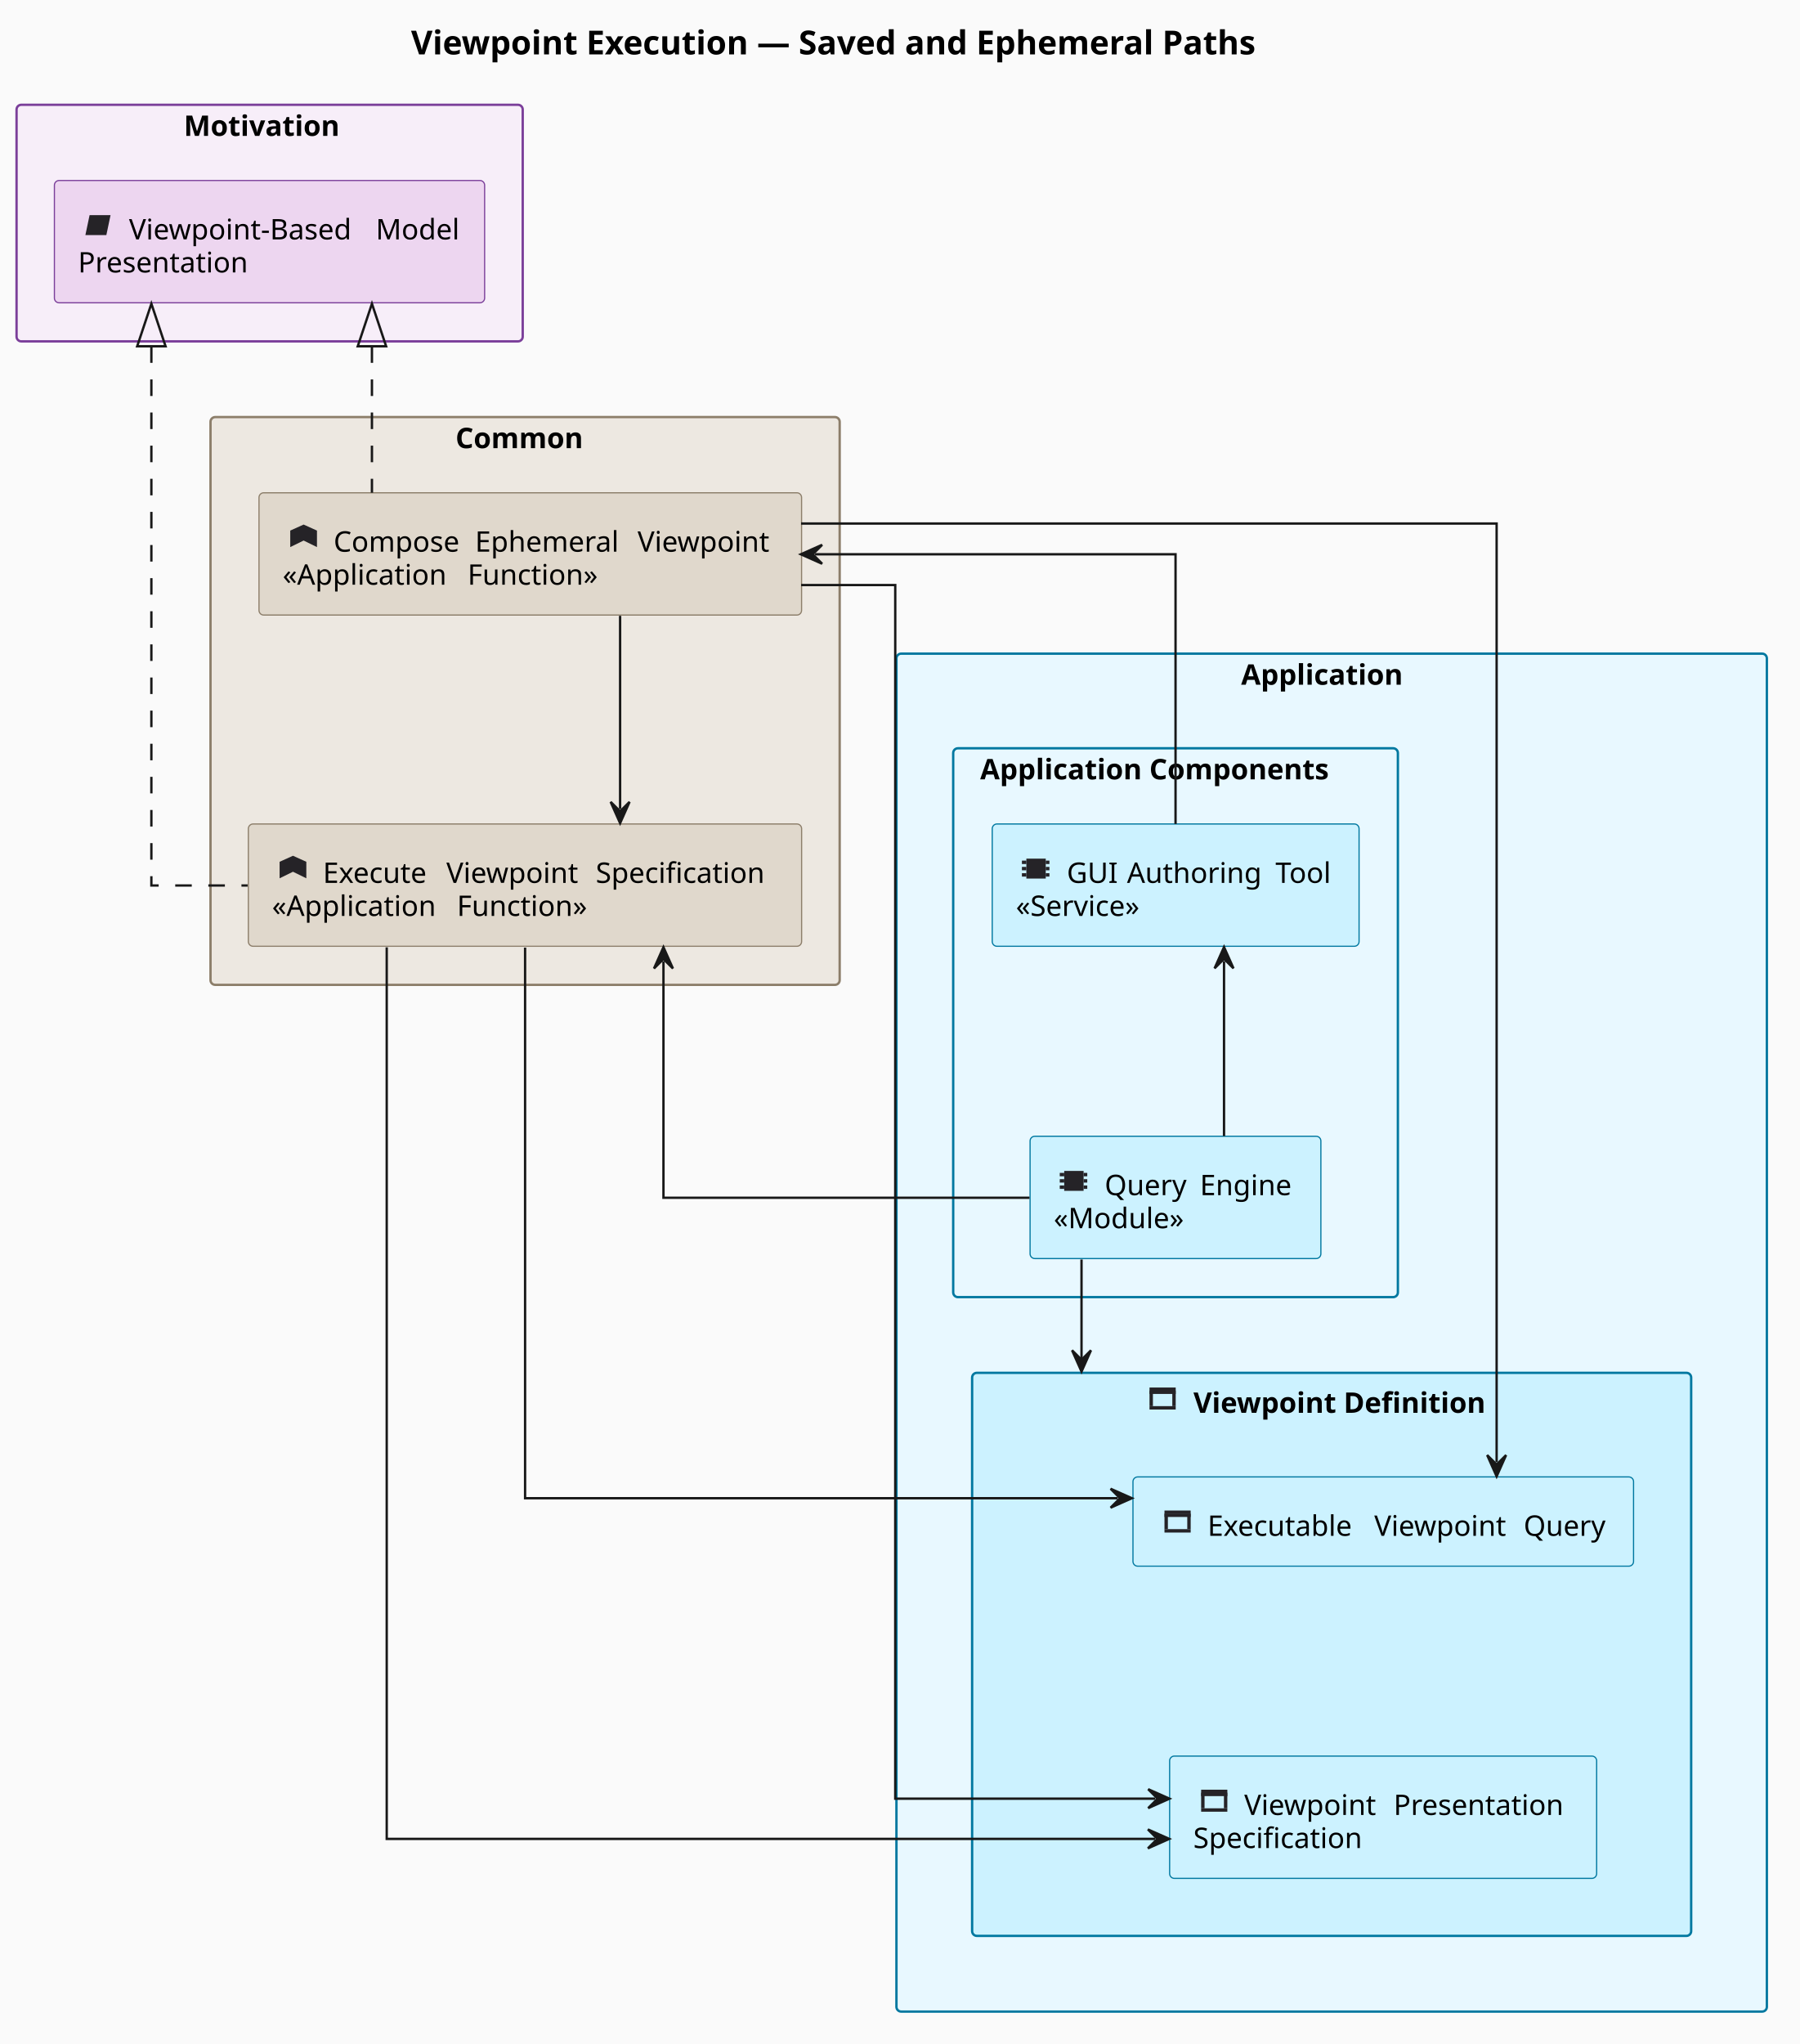
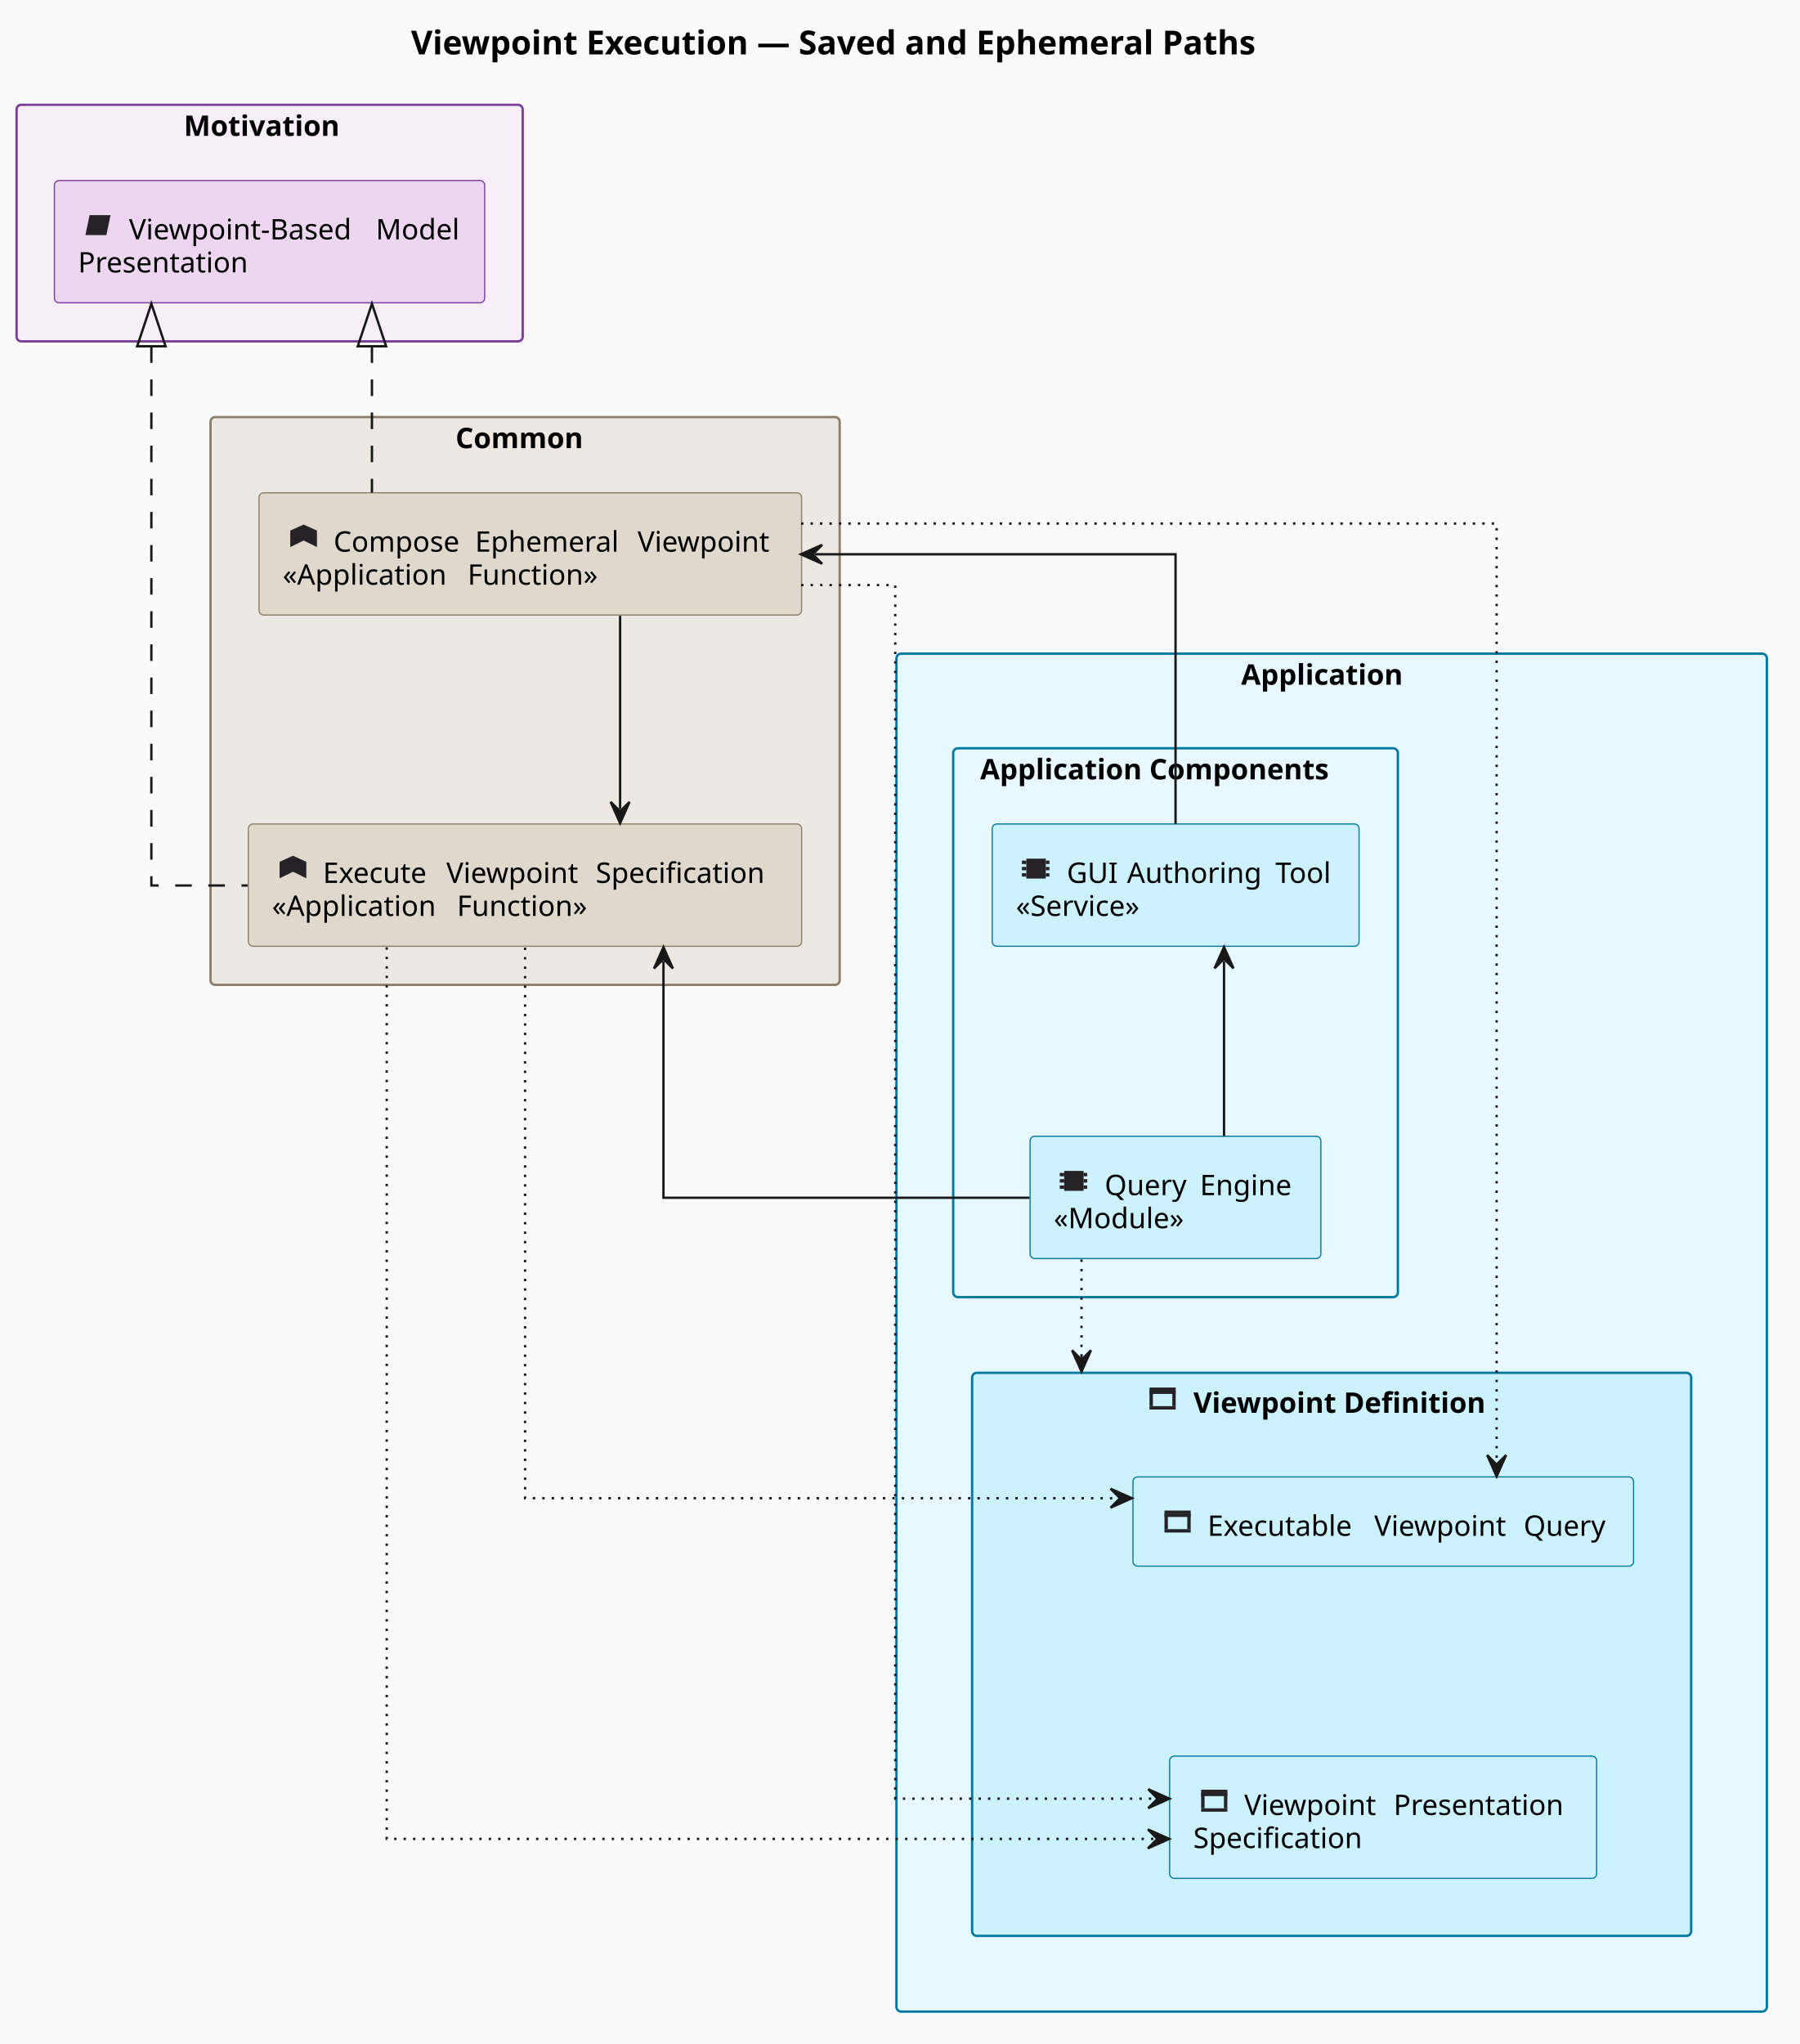
<svg xmlns="http://www.w3.org/2000/svg" contentStyleType="text/css" data-diagram-type="DESCRIPTION" height="864px" preserveAspectRatio="none" style="width:761px;height:864px;background:#FAFAFA;" version="1.1" viewBox="0 0 761 864" width="761px" zoomAndPan="magnify">
  <defs />
  <g>
    <rect fill="#FAFAFA" height="864" style="stroke:none;stroke-width:1;" width="761" x="0" y="0" />
-     <g class="title" data-source-line="104">
+     <g class="title" data-source-line="196">
      <text fill="#000000" font-family="sans-serif" font-size="14" font-weight="700" lengthAdjust="spacing" textLength="406.424" x="173.788" y="22.995">Viewpoint Execution — Saved and Ephemeral Paths</text>
    </g>
-     <g class="cluster" data-qualified-name="DOM_motivation" data-source-line="106" id="ent0002">
+     <g class="cluster" data-qualified-name="DOM_motivation" data-source-line="198" id="ent0002">
      <rect fill="#F7EEF9" height="100" rx="2" ry="2" style="stroke:#7B3F9A;stroke-width:1;" width="214" x="7" y="44.297" />
      <text fill="#000000" font-family="sans-serif" font-size="12" font-weight="700" lengthAdjust="spacing" textLength="72.592" x="77.704" y="57.435">Motivation</text>
    </g>
-     <g class="cluster" data-qualified-name="DOM_common" data-source-line="111" id="ent0004">
+     <g class="cluster" data-qualified-name="DOM_common" data-source-line="203" id="ent0004">
      <rect fill="#EDE8E1" height="240" rx="2" ry="2" style="stroke:#8C7E6A;stroke-width:1;" width="266" x="89" y="176.297" />
      <text fill="#000000" font-family="sans-serif" font-size="12" font-weight="700" lengthAdjust="spacing" textLength="58.846" x="192.577" y="189.435">Common</text>
    </g>
-     <g class="cluster" data-qualified-name="DOM_application" data-source-line="118" id="ent0008">
+     <g class="cluster" data-qualified-name="DOM_application" data-source-line="210" id="ent0008">
      <rect fill="#E8F8FF" height="574" rx="2" ry="2" style="stroke:#0078A0;stroke-width:1;" width="368" x="379" y="276.297" />
      <text fill="#000000" font-family="sans-serif" font-size="12" font-weight="700" lengthAdjust="spacing" textLength="76.541" x="524.73" y="289.435">Application</text>
    </g>
-     <g class="cluster" data-qualified-name="DOM_application.GRPT_application_1" data-source-line="119" id="ent0009">
+     <g class="cluster" data-qualified-name="DOM_application.GRPT_application_1" data-source-line="211" id="ent0009">
      <rect fill="#E8F8FF" height="232" rx="2" ry="2" style="stroke:#0078A0;stroke-width:1;" width="188" x="403" y="316.297" />
      <text fill="#000000" font-family="sans-serif" font-size="12" font-weight="700" lengthAdjust="spacing" textLength="165.211" x="414.394" y="329.435">Application Components</text>
    </g>
-     <g class="cluster" data-qualified-name="DOM_application.DOB_y7M3wz" data-source-line="125" id="ent0013">
+     <g class="cluster" data-qualified-name="DOM_application.DOB_y7M3wz" data-source-line="217" id="ent0013">
      <rect fill="#CCF2FF" height="238" rx="2" ry="2" style="stroke:#0078A0;stroke-width:1;" width="304" x="411" y="580.297" />
      <path d="M485.995,586.506 L497.072,586.506 L497.072,587.946 L485.995,587.946" fill="#252327" />
      <path d="M485.995,594.371 L497.072,594.371 L497.072,595.811 L485.995,595.811" fill="#252327" />
      <path d="M485.995,587.946 L485.995,594.371 L487.435,594.371 L487.435,587.946" fill="#252327" />
      <path d="M495.632,587.946 L495.632,594.371 L497.072,594.371 L497.072,587.946" fill="#252327" />
      <path d="M485.995,587.78 L497.072,587.78 L497.072,589.22 L485.995,589.22" fill="#252327" />
      <text fill="#000000" font-family="sans-serif" font-size="12" font-weight="700" lengthAdjust="spacing" textLength="138.756" x="504.572" y="597.19">Viewpoint Definition</text>
    </g>
-     <g class="entity" data-qualified-name="DOM_motivation.REQ_mdH8Uv" data-source-line="107" id="ent0003">
+     <g class="entity" data-qualified-name="DOM_motivation.REQ_mdH8Uv" data-source-line="199" id="ent0003">
      <rect fill="#EDD6F0" height="51.692" rx="2" ry="2" style="stroke:#7B3F9A;stroke-width:0.5;" width="181.893" x="23" y="76.297" />
      <path d="M37.874,90.949 L46.735,90.949 L44.963,99.368 L36.102,99.368" fill="#252327" style="stroke:none;stroke-width:0.5;" />
      <text fill="#000000" font-family="sans-serif" font-size="12" lengthAdjust="spacing" textLength="3.814" x="50.723" y="101.19"> </text>
      <text fill="#000000" font-family="sans-serif" font-size="12" lengthAdjust="spacing" textLength="100.512" x="54.538" y="101.19">Viewpoint-Based</text>
      <text fill="#000000" font-family="sans-serif" font-size="12" lengthAdjust="spacing" textLength="3.814" x="155.049" y="101.19"> </text>
      <text fill="#000000" font-family="sans-serif" font-size="12" lengthAdjust="spacing" textLength="36.029" x="158.864" y="101.19">Model</text>
      <text fill="#000000" font-family="sans-serif" font-size="12" lengthAdjust="spacing" textLength="75.838" x="33" y="115.159">Presentation</text>
    </g>
-     <g class="entity" data-qualified-name="DOM_common.FNC_bsmo2W" data-source-line="112" id="ent0005">
+     <g class="entity" data-qualified-name="DOM_common.FNC_bsmo2W" data-source-line="204" id="ent0005">
      <rect fill="#E0D8CC" height="51.692" rx="2" ry="2" style="stroke:#8C7E6A;stroke-width:0.5;" width="229.395" x="109.5" y="208.297" />
      <path d="M122.712,231.257 L122.712,224.278 L128.362,221.731 L134.011,224.278 L134.011,231.257 L128.362,228.488" fill="#252327" style="stroke:none;stroke-width:0.5;" />
      <text fill="#000000" font-family="sans-serif" font-size="12" lengthAdjust="spacing" textLength="3.814" x="137.223" y="233.19"> </text>
      <text fill="#000000" font-family="sans-serif" font-size="12" lengthAdjust="spacing" textLength="56.004" x="141.037" y="233.19">Compose</text>
      <text fill="#000000" font-family="sans-serif" font-size="12" lengthAdjust="spacing" textLength="3.814" x="197.041" y="233.19"> </text>
      <text fill="#000000" font-family="sans-serif" font-size="12" lengthAdjust="spacing" textLength="64.881" x="200.856" y="233.19">Ephemeral</text>
      <text fill="#000000" font-family="sans-serif" font-size="12" lengthAdjust="spacing" textLength="3.814" x="265.737" y="233.19"> </text>
      <text fill="#000000" font-family="sans-serif" font-size="12" lengthAdjust="spacing" textLength="59.344" x="269.551" y="233.19">Viewpoint</text>
      <text fill="#000000" font-family="sans-serif" font-size="12" lengthAdjust="spacing" textLength="74.391" x="119.5" y="247.159">«Application</text>
      <text fill="#000000" font-family="sans-serif" font-size="12" lengthAdjust="spacing" textLength="3.814" x="193.891" y="247.159"> </text>
      <text fill="#000000" font-family="sans-serif" font-size="12" lengthAdjust="spacing" textLength="59.039" x="197.705" y="247.159">Function»</text>
    </g>
-     <g class="entity" data-qualified-name="DOM_common.FNC_qgicoe" data-source-line="113" id="ent0006">
+     <g class="entity" data-qualified-name="DOM_common.FNC_qgicoe" data-source-line="205" id="ent0006">
      <rect fill="#E0D8CC" height="51.692" rx="2" ry="2" style="stroke:#8C7E6A;stroke-width:0.5;" width="233.912" x="105" y="348.297" />
      <path d="M118.212,371.257 L118.212,364.278 L123.862,361.731 L129.511,364.278 L129.511,371.257 L123.862,368.488" fill="#252327" style="stroke:none;stroke-width:0.5;" />
      <text fill="#000000" font-family="sans-serif" font-size="12" lengthAdjust="spacing" textLength="3.814" x="132.723" y="373.19"> </text>
      <text fill="#000000" font-family="sans-serif" font-size="12" lengthAdjust="spacing" textLength="48.357" x="136.537" y="373.19">Execute</text>
      <text fill="#000000" font-family="sans-serif" font-size="12" lengthAdjust="spacing" textLength="3.814" x="184.895" y="373.19"> </text>
      <text fill="#000000" font-family="sans-serif" font-size="12" lengthAdjust="spacing" textLength="59.344" x="188.709" y="373.19">Viewpoint</text>
      <text fill="#000000" font-family="sans-serif" font-size="12" lengthAdjust="spacing" textLength="3.814" x="248.053" y="373.19"> </text>
      <text fill="#000000" font-family="sans-serif" font-size="12" lengthAdjust="spacing" textLength="77.045" x="251.868" y="373.19">Specification</text>
      <text fill="#000000" font-family="sans-serif" font-size="12" lengthAdjust="spacing" textLength="74.391" x="115" y="387.159">«Application</text>
      <text fill="#000000" font-family="sans-serif" font-size="12" lengthAdjust="spacing" textLength="3.814" x="189.391" y="387.159"> </text>
      <text fill="#000000" font-family="sans-serif" font-size="12" lengthAdjust="spacing" textLength="59.039" x="193.205" y="387.159">Function»</text>
    </g>
-     <g class="entity" data-qualified-name="DOM_application.GRPT_application_1.APP_lmO0mp" data-source-line="120" id="ent0010">
+     <g class="entity" data-qualified-name="DOM_application.GRPT_application_1.APP_lmO0mp" data-source-line="212" id="ent0010">
      <rect fill="#CCF2FF" height="51.692" rx="2" ry="2" style="stroke:#0078A0;stroke-width:0.5;" width="155.092" x="419.5" y="348.297" />
      <path d="M433.931,362.949 L442.128,362.949 L442.128,371.368 L433.931,371.368" fill="#252327" style="stroke:none;stroke-width:0.5;" />
      <path d="M432.048,363.78 L433.931,363.78 L433.931,365.22 L432.048,365.22" fill="#252327" />
      <path d="M432.048,366.438 L433.931,366.438 L433.931,367.878 L432.048,367.878" fill="#252327" />
      <path d="M432.048,369.097 L433.931,369.097 L433.931,370.537 L432.048,370.537" fill="#252327" />
      <path d="M442.128,363.78 L443.678,363.78 L443.678,365.22 L442.128,365.22" fill="#252327" />
      <path d="M442.128,366.438 L443.678,366.438 L443.678,367.878 L442.128,367.878" fill="#252327" />
      <path d="M442.128,369.097 L443.678,369.097 L443.678,370.537 L442.128,370.537" fill="#252327" />
      <text fill="#000000" font-family="sans-serif" font-size="12" lengthAdjust="spacing" textLength="3.814" x="447.223" y="373.19"> </text>
      <text fill="#000000" font-family="sans-serif" font-size="12" lengthAdjust="spacing" textLength="21.621" x="451.038" y="373.19">GUI</text>
      <text fill="#000000" font-family="sans-serif" font-size="12" lengthAdjust="spacing" textLength="3.814" x="472.659" y="373.19"> </text>
      <text fill="#000000" font-family="sans-serif" font-size="12" lengthAdjust="spacing" textLength="58.957" x="476.473" y="373.19">Authoring</text>
      <text fill="#000000" font-family="sans-serif" font-size="12" lengthAdjust="spacing" textLength="3.814" x="535.43" y="373.19"> </text>
      <text fill="#000000" font-family="sans-serif" font-size="12" lengthAdjust="spacing" textLength="25.348" x="539.245" y="373.19">Tool</text>
      <text fill="#000000" font-family="sans-serif" font-size="12" lengthAdjust="spacing" textLength="59.033" x="429.5" y="387.159">«Service»</text>
    </g>
-     <g class="entity" data-qualified-name="DOM_application.GRPT_application_1.APP_v9LvfK" data-source-line="121" id="ent0011">
+     <g class="entity" data-qualified-name="DOM_application.GRPT_application_1.APP_v9LvfK" data-source-line="213" id="ent0011">
      <rect fill="#CCF2FF" height="51.692" rx="2" ry="2" style="stroke:#0078A0;stroke-width:0.5;" width="122.948" x="435.5" y="480.297" />
      <path d="M449.931,494.949 L458.128,494.949 L458.128,503.368 L449.931,503.368" fill="#252327" style="stroke:none;stroke-width:0.5;" />
      <path d="M448.048,495.78 L449.931,495.78 L449.931,497.22 L448.048,497.22" fill="#252327" />
      <path d="M448.048,498.438 L449.931,498.438 L449.931,499.878 L448.048,499.878" fill="#252327" />
      <path d="M448.048,501.097 L449.931,501.097 L449.931,502.537 L448.048,502.537" fill="#252327" />
      <path d="M458.128,495.78 L459.678,495.78 L459.678,497.22 L458.128,497.22" fill="#252327" />
      <path d="M458.128,498.438 L459.678,498.438 L459.678,499.878 L458.128,499.878" fill="#252327" />
      <path d="M458.128,501.097 L459.678,501.097 L459.678,502.537 L458.128,502.537" fill="#252327" />
      <text fill="#000000" font-family="sans-serif" font-size="12" lengthAdjust="spacing" textLength="3.814" x="463.223" y="505.19"> </text>
      <text fill="#000000" font-family="sans-serif" font-size="12" lengthAdjust="spacing" textLength="36.469" x="467.038" y="505.19">Query</text>
      <text fill="#000000" font-family="sans-serif" font-size="12" lengthAdjust="spacing" textLength="3.814" x="503.506" y="505.19"> </text>
      <text fill="#000000" font-family="sans-serif" font-size="12" lengthAdjust="spacing" textLength="41.127" x="507.321" y="505.19">Engine</text>
      <text fill="#000000" font-family="sans-serif" font-size="12" lengthAdjust="spacing" textLength="58.318" x="445.5" y="519.159">«Module»</text>
    </g>
-     <g class="entity" data-qualified-name="DOM_application.DOB_y7M3wz.DOB_CY3B_f" data-source-line="126" id="ent0014">
+     <g class="entity" data-qualified-name="DOM_application.DOB_y7M3wz.DOB_CY3B_f" data-source-line="218" id="ent0014">
      <rect fill="#CCF2FF" height="37.723" rx="2" ry="2" style="stroke:#0078A0;stroke-width:0.5;" width="211.641" x="479" y="624.297" />
      <path d="M492.323,638.506 L503.4,638.506 L503.4,639.946 L492.323,639.946" fill="#252327" />
      <path d="M492.323,646.371 L503.4,646.371 L503.4,647.811 L492.323,647.811" fill="#252327" />
      <path d="M492.323,639.946 L492.323,646.371 L493.763,646.371 L493.763,639.946" fill="#252327" />
      <path d="M501.96,639.946 L501.96,646.371 L503.4,646.371 L503.4,639.946" fill="#252327" />
      <path d="M492.323,639.78 L503.4,639.78 L503.4,641.22 L492.323,641.22" fill="#252327" />
      <text fill="#000000" font-family="sans-serif" font-size="12" lengthAdjust="spacing" textLength="3.814" x="506.723" y="649.19"> </text>
      <text fill="#000000" font-family="sans-serif" font-size="12" lengthAdjust="spacing" textLength="66.662" x="510.538" y="649.19">Executable</text>
      <text fill="#000000" font-family="sans-serif" font-size="12" lengthAdjust="spacing" textLength="3.814" x="577.2" y="649.19"> </text>
      <text fill="#000000" font-family="sans-serif" font-size="12" lengthAdjust="spacing" textLength="59.344" x="581.014" y="649.19">Viewpoint</text>
      <text fill="#000000" font-family="sans-serif" font-size="12" lengthAdjust="spacing" textLength="3.814" x="640.358" y="649.19"> </text>
      <text fill="#000000" font-family="sans-serif" font-size="12" lengthAdjust="spacing" textLength="36.469" x="644.172" y="649.19">Query</text>
    </g>
-     <g class="entity" data-qualified-name="DOM_application.DOB_y7M3wz.DOB_zQzA5_" data-source-line="127" id="ent0015">
+     <g class="entity" data-qualified-name="DOM_application.DOB_y7M3wz.DOB_zQzA5_" data-source-line="219" id="ent0015">
      <rect fill="#CCF2FF" height="51.692" rx="2" ry="2" style="stroke:#0078A0;stroke-width:0.5;" width="180.534" x="494.5" y="742.297" />
      <path d="M507.823,756.506 L518.9,756.506 L518.9,757.946 L507.823,757.946" fill="#252327" />
      <path d="M507.823,764.371 L518.9,764.371 L518.9,765.811 L507.823,765.811" fill="#252327" />
      <path d="M507.823,757.946 L507.823,764.371 L509.263,764.371 L509.263,757.946" fill="#252327" />
      <path d="M517.46,757.946 L517.46,764.371 L518.9,764.371 L518.9,757.946" fill="#252327" />
      <path d="M507.823,757.78 L518.9,757.78 L518.9,759.22 L507.823,759.22" fill="#252327" />
      <text fill="#000000" font-family="sans-serif" font-size="12" lengthAdjust="spacing" textLength="3.814" x="522.223" y="767.19"> </text>
      <text fill="#000000" font-family="sans-serif" font-size="12" lengthAdjust="spacing" textLength="59.344" x="526.038" y="767.19">Viewpoint</text>
      <text fill="#000000" font-family="sans-serif" font-size="12" lengthAdjust="spacing" textLength="3.814" x="585.381" y="767.19"> </text>
      <text fill="#000000" font-family="sans-serif" font-size="12" lengthAdjust="spacing" textLength="75.838" x="589.196" y="767.19">Presentation</text>
      <text fill="#000000" font-family="sans-serif" font-size="12" lengthAdjust="spacing" textLength="77.045" x="504.5" y="781.159">Specification</text>
    </g>
-     <g class="link" data-entity-1="ent0005" data-entity-2="ent0006" data-link-type="dependency" data-source-line="142" id="lnk27">
+     <g class="link" data-entity-1="ent0005" data-entity-2="ent0006" data-link-type="dependency" data-source-line="234" id="lnk27">
      <path d="M262.17,260.297 C262.17,285.287 262.17,316.857 262.17,341.957" fill="none" id="FNC_bsmo2W-to-FNC_qgicoe" style="stroke:#181818;stroke-width:1;" />
      <polygon fill="#181818" points="262.17,347.957,266.17,338.957,262.17,342.957,258.17,338.957,262.17,347.957" style="stroke:#181818;stroke-width:1;" />
    </g>
-     <g class="link" data-entity-1="ent0011" data-entity-2="ent0010" data-link-type="dependency" data-source-line="134" id="lnk17">
+     <g class="link" data-entity-1="ent0011" data-entity-2="ent0010" data-link-type="dependency" data-source-line="226" id="lnk17">
      <path d="M517.5,480.217 C517.5,457.077 517.5,429.447 517.5,406.317" fill="none" id="APP_v9LvfK-to-APP_lmO0mp" style="stroke:#181818;stroke-width:1;" />
      <polygon fill="#181818" points="517.5,400.317,513.5,409.317,517.5,405.317,521.5,409.317,517.5,400.317" style="stroke:#181818;stroke-width:1;" />
    </g>
-     <g class="link" data-entity-1="ent0011" data-entity-2="ent0013" data-link-type="dependency" data-source-line="135" id="lnk18">
-       <path d="M457.25,532.387 C457.25,542.324 457.25,554.225 457.25,566.486 C457.25,569.551 457.25,572.639 457.25,575.725 C457.25,576.496 457.25,577.267 457.25,578.038 C457.25,578.423 457.25,578.808 457.25,579.193 C457.25,579.385 457.25,573.578 457.25,573.77" fill="none" id="APP_v9LvfK-to-DOB_y7M3wz" style="stroke:#181818;stroke-width:1;" />
+     <g class="link" data-entity-1="ent0011" data-entity-2="ent0013" data-link-type="dependency" data-source-line="227" id="lnk18">
+       <path d="M457.25,532.387 C457.25,542.324 457.25,554.225 457.25,566.486 C457.25,569.551 457.25,572.639 457.25,575.725 C457.25,576.496 457.25,577.267 457.25,578.038 C457.25,578.423 457.25,578.808 457.25,579.193 C457.25,579.385 457.25,573.578 457.25,573.77" fill="none" id="APP_v9LvfK-to-DOB_y7M3wz" style="stroke:#181818;stroke-width:1;stroke-dasharray:1,3;" />
      <polygon fill="#181818" points="457.25,579.77,461.25,570.77,457.25,574.77,453.25,570.77,457.25,579.77" style="stroke:#181818;stroke-width:1;" />
    </g>
-     <g class="link" data-entity-1="ent0006" data-entity-2="ent0011" data-link-type="dependency" data-source-line="136" id="lnk20">
+     <g class="link" data-entity-1="ent0006" data-entity-2="ent0011" data-link-type="dependency" data-source-line="228" id="lnk20">
      <path d="M280.5,406.377 C280.5,444.847 280.5,506.297 280.5,506.297 C280.5,506.297 371.26,506.297 435.25,506.297" fill="none" id="FNC_qgicoe-backto-APP_v9LvfK" style="stroke:#181818;stroke-width:1;" />
      <polygon fill="#181818" points="280.5,400.377,276.5,409.377,280.5,405.377,284.5,409.377,280.5,400.377" style="stroke:#181818;stroke-width:1;" />
    </g>
-     <g class="link" data-entity-1="ent0005" data-entity-2="ent0010" data-link-type="dependency" data-source-line="137" id="lnk22">
+     <g class="link" data-entity-1="ent0005" data-entity-2="ent0010" data-link-type="dependency" data-source-line="229" id="lnk22">
      <path d="M344.59,234.297 C419.3,234.297 497,234.297 497,234.297 C497,234.297 497,307.807 497,348.297" fill="none" id="FNC_bsmo2W-backto-APP_lmO0mp" style="stroke:#181818;stroke-width:1;" />
      <polygon fill="#181818" points="338.59,234.297,347.59,238.297,343.59,234.297,347.59,230.297,338.59,234.297" style="stroke:#181818;stroke-width:1;" />
    </g>
-     <g class="link" data-entity-1="ent0005" data-entity-2="ent0014" data-link-type="dependency" data-source-line="138" id="lnk23">
-       <path d="M338.68,221.297 C459.59,221.297 632.75,221.297 632.75,221.297 C632.75,221.297 632.75,535.517 632.75,618.067" fill="none" id="FNC_bsmo2W-to-DOB_CY3B_f" style="stroke:#181818;stroke-width:1;" />
+     <g class="link" data-entity-1="ent0005" data-entity-2="ent0014" data-link-type="dependency" data-source-line="230" id="lnk23">
+       <path d="M338.68,221.297 C459.59,221.297 632.75,221.297 632.75,221.297 C632.75,221.297 632.75,535.517 632.75,618.067" fill="none" id="FNC_bsmo2W-to-DOB_CY3B_f" style="stroke:#181818;stroke-width:1;stroke-dasharray:1,3;" />
      <polygon fill="#181818" points="632.75,624.067,636.75,615.067,632.75,619.067,628.75,615.067,632.75,624.067" style="stroke:#181818;stroke-width:1;" />
    </g>
-     <g class="link" data-entity-1="ent0006" data-entity-2="ent0014" data-link-type="dependency" data-source-line="139" id="lnk24">
-       <path d="M222,400.557 C222,466.397 222,633.297 222,633.297 C222,633.297 365.43,633.297 472.54,633.297" fill="none" id="FNC_qgicoe-to-DOB_CY3B_f" style="stroke:#181818;stroke-width:1;" />
+     <g class="link" data-entity-1="ent0006" data-entity-2="ent0014" data-link-type="dependency" data-source-line="231" id="lnk24">
+       <path d="M222,400.557 C222,466.397 222,633.297 222,633.297 C222,633.297 365.43,633.297 472.54,633.297" fill="none" id="FNC_qgicoe-to-DOB_CY3B_f" style="stroke:#181818;stroke-width:1;stroke-dasharray:1,3;" />
      <polygon fill="#181818" points="478.54,633.297,469.54,629.297,473.54,633.297,469.54,637.297,478.54,633.297" style="stroke:#181818;stroke-width:1;" />
    </g>
-     <g class="link" data-entity-1="ent0005" data-entity-2="ent0015" data-link-type="dependency" data-source-line="140" id="lnk25">
-       <path d="M338.71,247.297 C361.47,247.297 378.5,247.297 378.5,247.297 C378.5,247.297 378.5,760.297 378.5,760.297 C378.5,760.297 432.94,760.297 488.43,760.297" fill="none" id="FNC_bsmo2W-to-DOB_zQzA5_" style="stroke:#181818;stroke-width:1;" />
+     <g class="link" data-entity-1="ent0005" data-entity-2="ent0015" data-link-type="dependency" data-source-line="232" id="lnk25">
+       <path d="M338.71,247.297 C361.47,247.297 378.5,247.297 378.5,247.297 C378.5,247.297 378.5,760.297 378.5,760.297 C378.5,760.297 432.94,760.297 488.43,760.297" fill="none" id="FNC_bsmo2W-to-DOB_zQzA5_" style="stroke:#181818;stroke-width:1;stroke-dasharray:1,3;" />
      <polygon fill="#181818" points="494.43,760.297,485.43,756.297,489.43,760.297,485.43,764.297,494.43,760.297" style="stroke:#181818;stroke-width:1;" />
    </g>
-     <g class="link" data-entity-1="ent0006" data-entity-2="ent0015" data-link-type="dependency" data-source-line="141" id="lnk26">
-       <path d="M163.5,400.427 C163.5,489.727 163.5,777.297 163.5,777.297 C163.5,777.297 364.44,777.297 488.32,777.297" fill="none" id="FNC_qgicoe-to-DOB_zQzA5_" style="stroke:#181818;stroke-width:1;" />
+     <g class="link" data-entity-1="ent0006" data-entity-2="ent0015" data-link-type="dependency" data-source-line="233" id="lnk26">
+       <path d="M163.5,400.427 C163.5,489.727 163.5,777.297 163.5,777.297 C163.5,777.297 364.44,777.297 488.32,777.297" fill="none" id="FNC_qgicoe-to-DOB_zQzA5_" style="stroke:#181818;stroke-width:1;stroke-dasharray:1,3;" />
      <polygon fill="#181818" points="494.32,777.297,485.32,773.297,489.32,777.297,485.32,781.297,494.32,777.297" style="stroke:#181818;stroke-width:1;" />
    </g>
-     <g class="link" data-entity-1="ent0003" data-entity-2="ent0005" data-link-type="extension" data-source-line="143" id="lnk29">
+     <g class="link" data-entity-1="ent0003" data-entity-2="ent0005" data-link-type="extension" data-source-line="235" id="lnk29">
      <path d="M157.25,146.377 C157.25,169.517 157.25,185.147 157.25,208.277" fill="none" id="REQ_mdH8Uv-backto-FNC_bsmo2W" style="stroke:#181818;stroke-width:1;stroke-dasharray:7,7;" />
      <polygon fill="none" points="157.25,128.377,151.25,146.377,163.25,146.377,157.25,128.377" style="stroke:#181818;stroke-width:1;" />
    </g>
-     <g class="link" data-entity-1="ent0003" data-entity-2="ent0006" data-link-type="extension" data-source-line="144" id="lnk31">
+     <g class="link" data-entity-1="ent0003" data-entity-2="ent0006" data-link-type="extension" data-source-line="236" id="lnk31">
      <path d="M64,146.377 C64,214.457 64,374.297 64,374.297 C64,374.297 81.42,374.297 104.69,374.297" fill="none" id="REQ_mdH8Uv-backto-FNC_qgicoe" style="stroke:#181818;stroke-width:1;stroke-dasharray:7,7;" />
      <polygon fill="none" points="64,128.377,58,146.377,70,146.377,64,128.377" style="stroke:#181818;stroke-width:1;" />
    </g>
  </g>
</svg>
